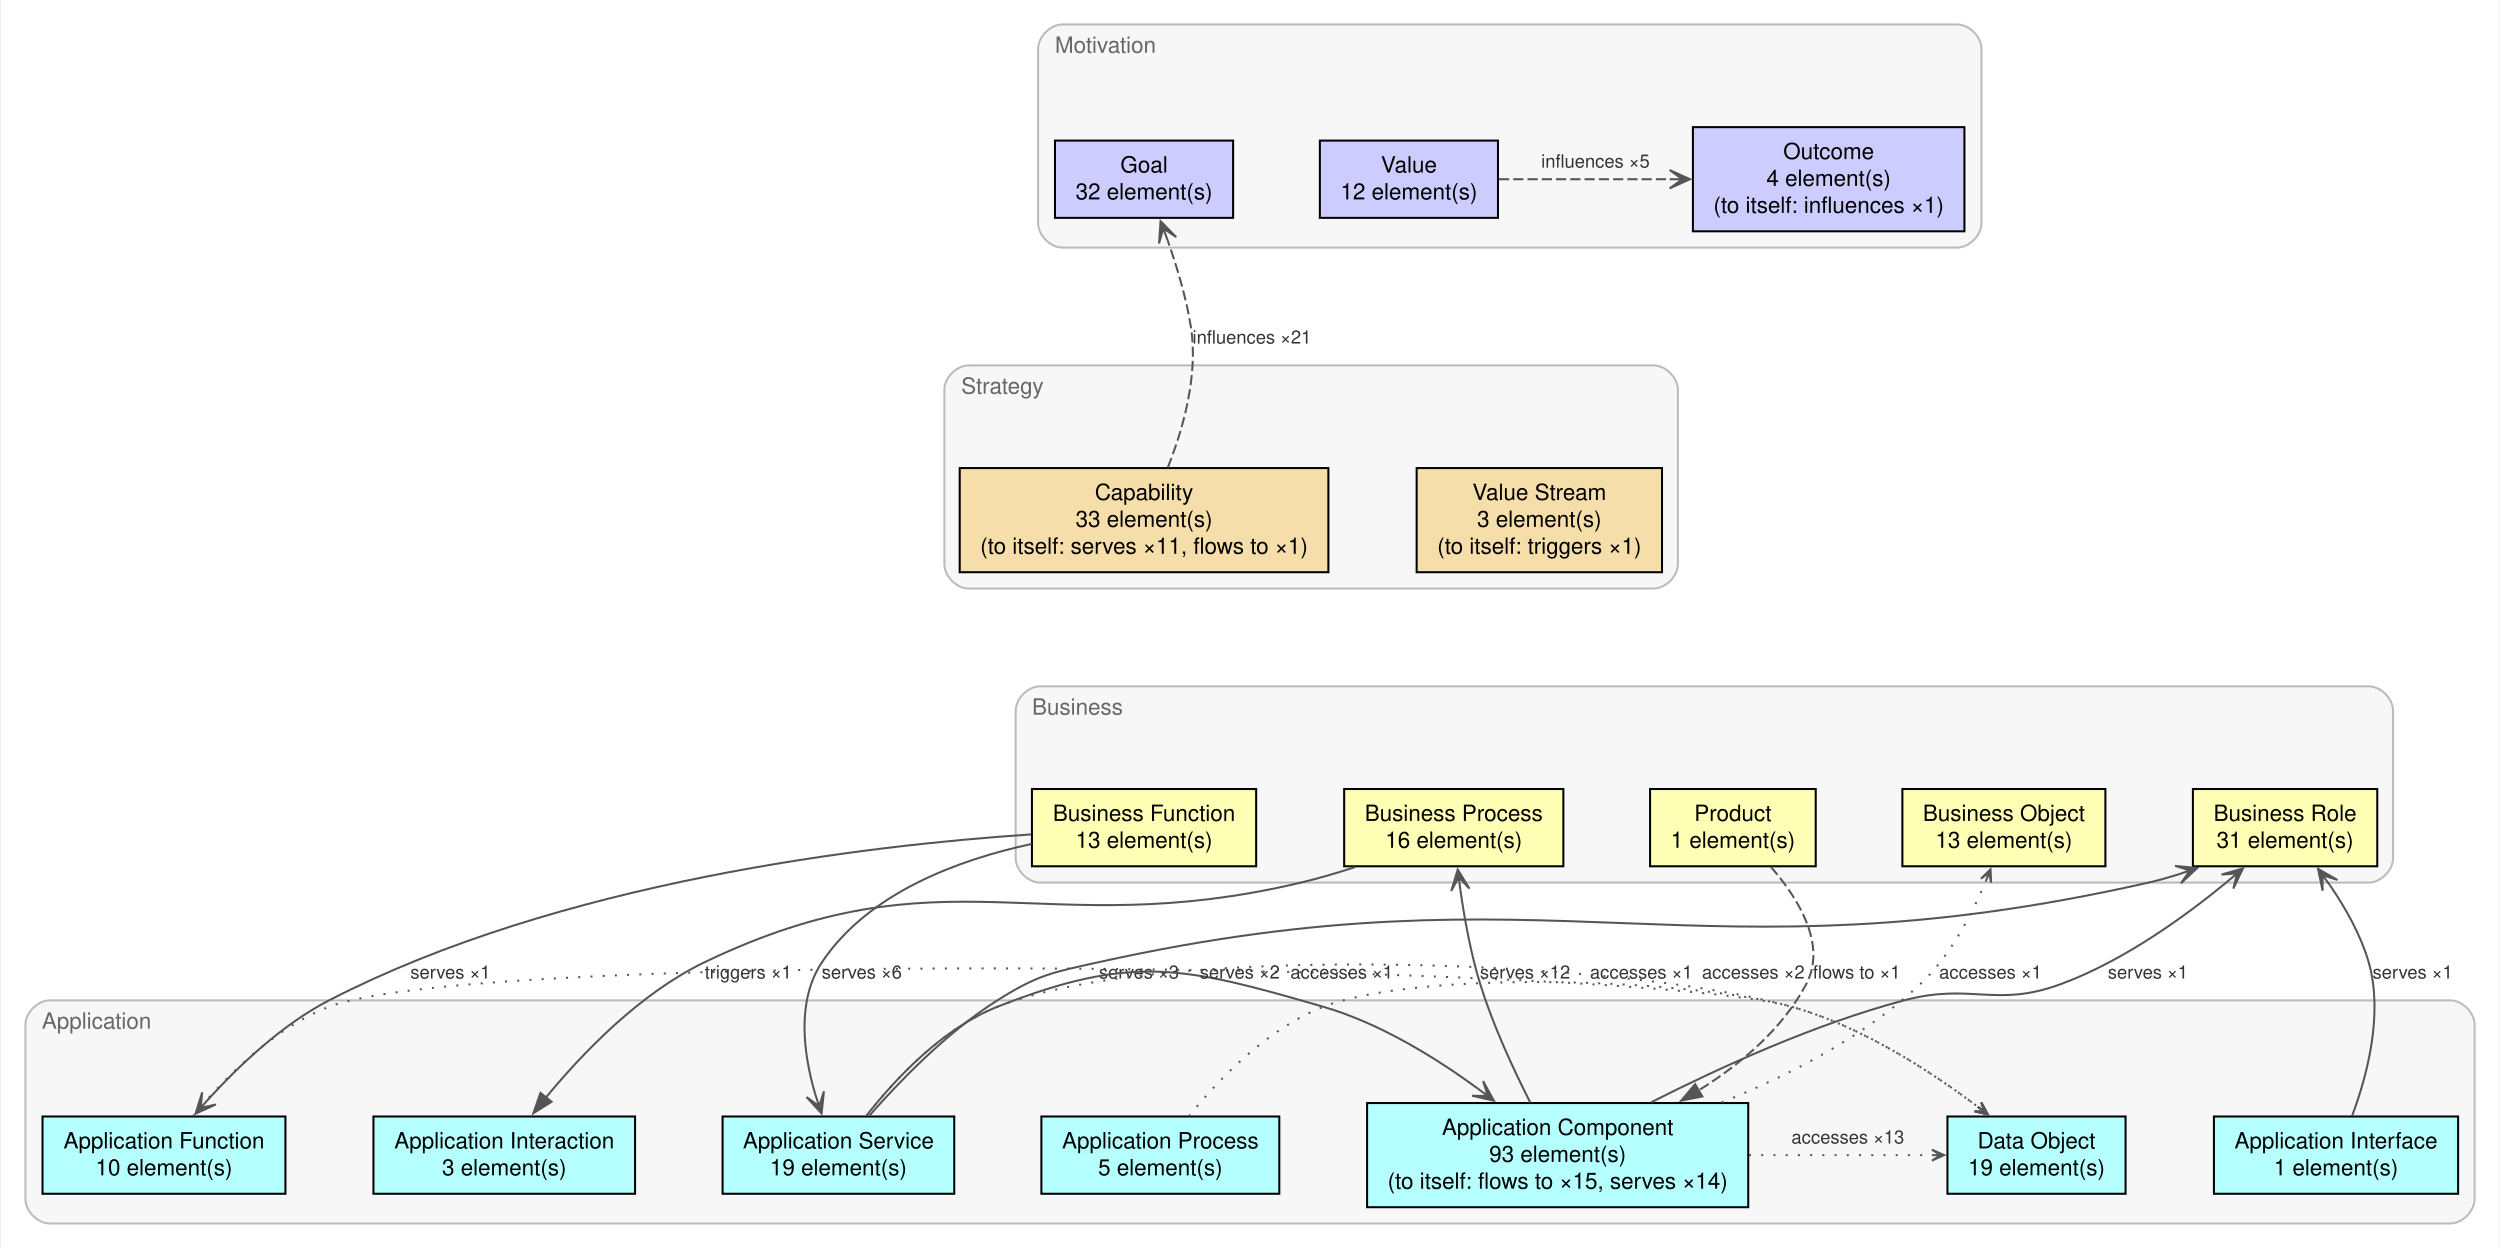
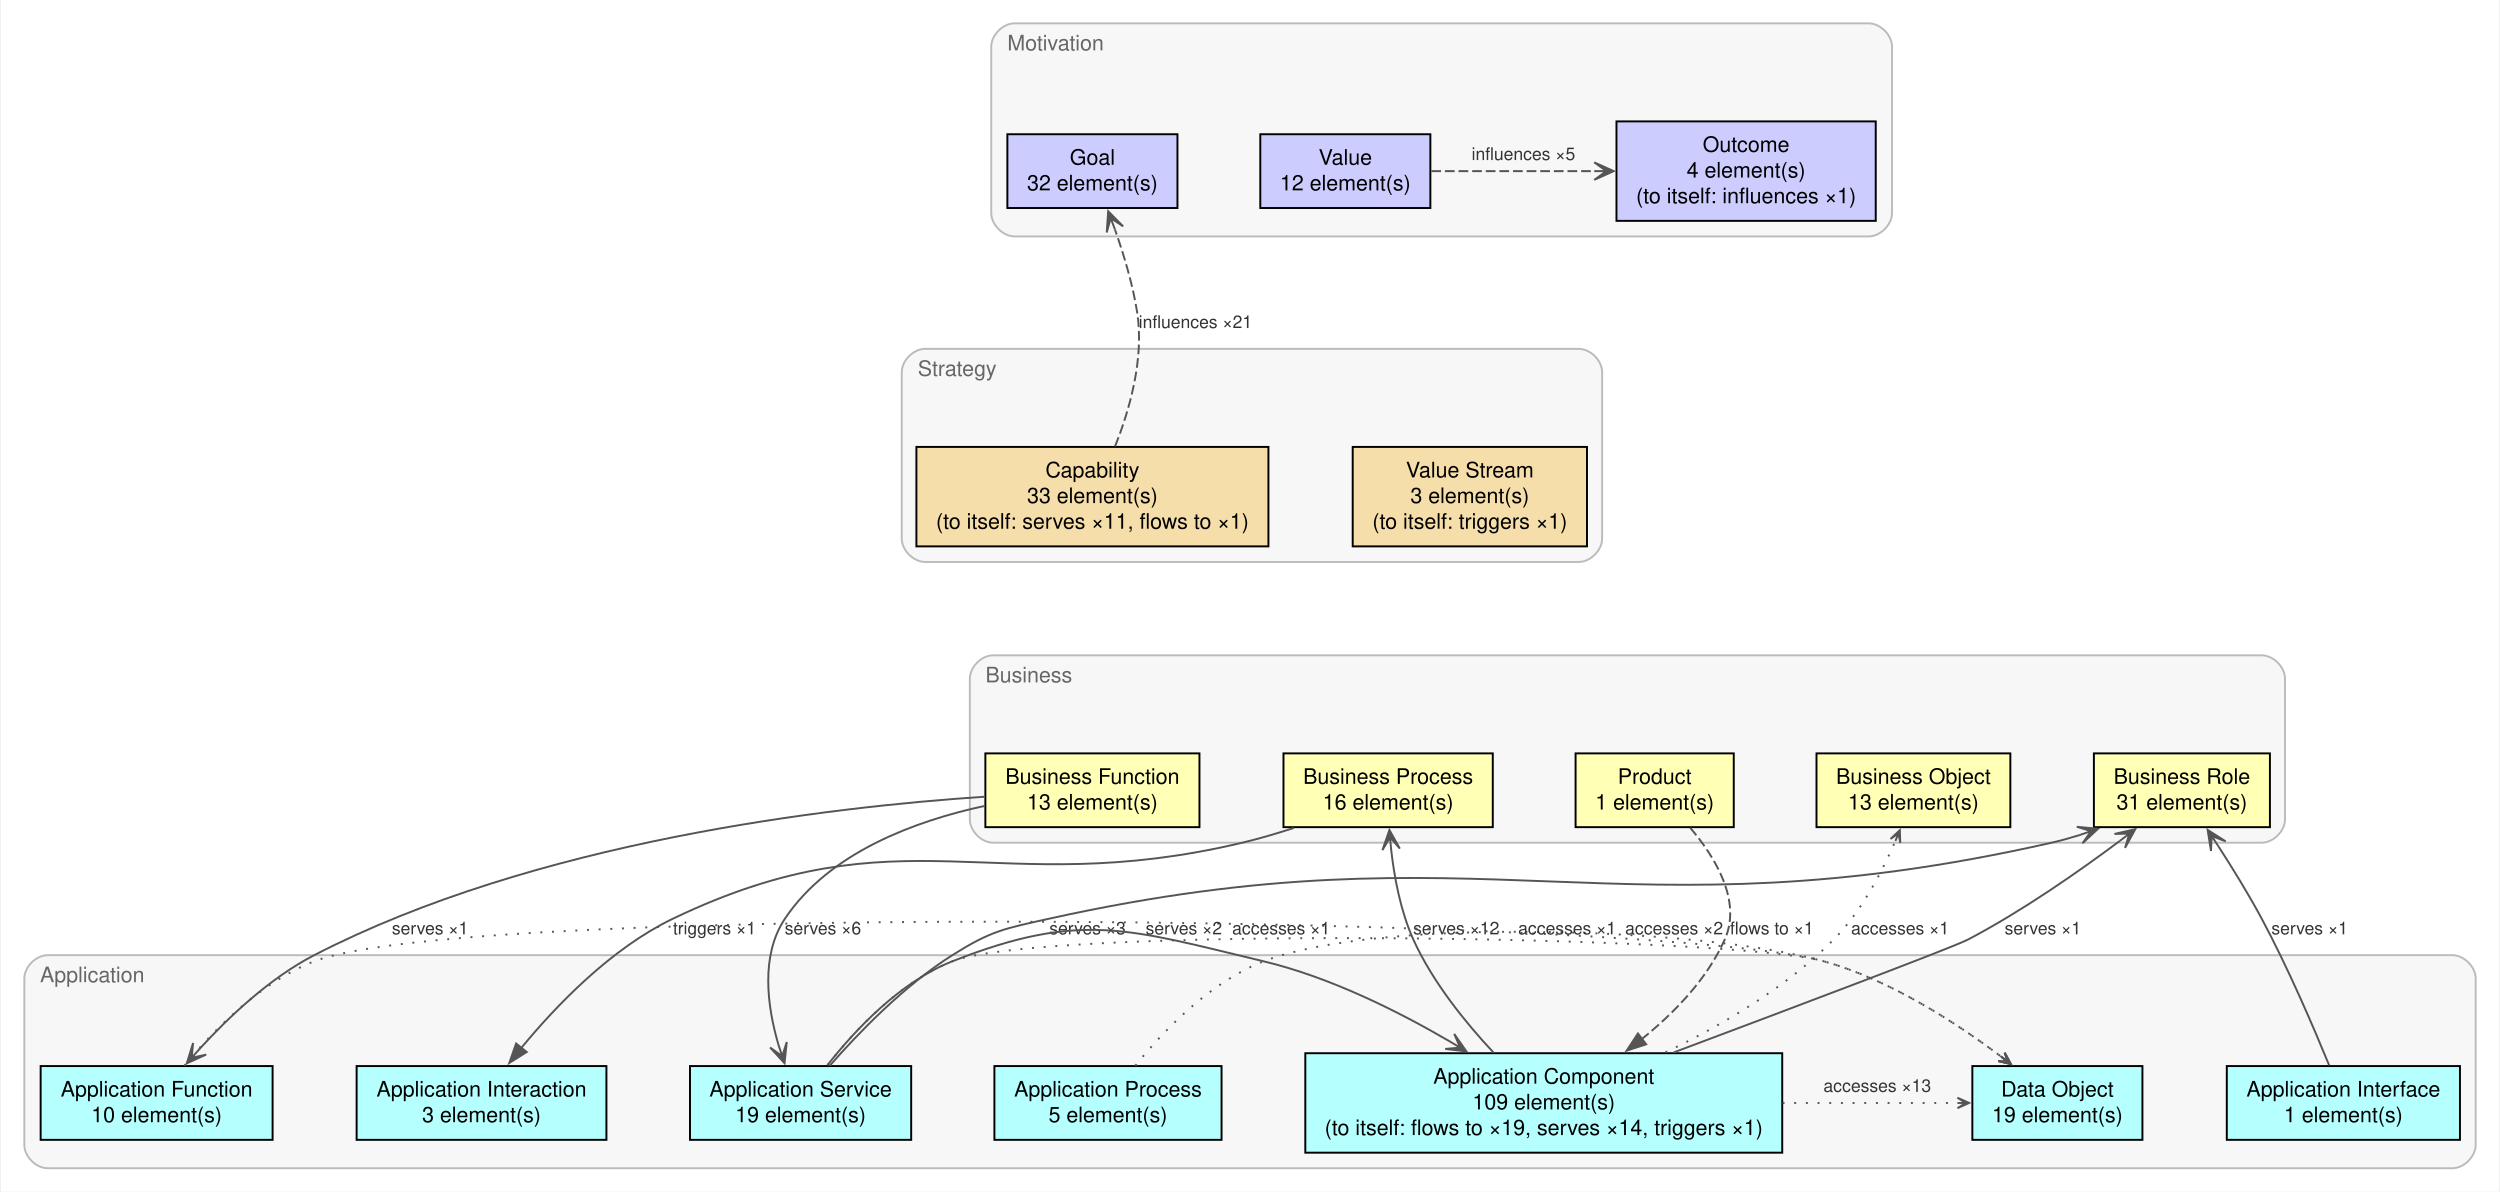
- <svg xmlns="http://www.w3.org/2000/svg" xmlns:xlink="http://www.w3.org/1999/xlink" width="1226pt" height="612pt" viewBox="0.00 0.00 1226.00 612.48">
+ <svg xmlns="http://www.w3.org/2000/svg" xmlns:xlink="http://www.w3.org/1999/xlink" width="1284pt" height="612pt" viewBox="0.00 0.00 1284.00 612.48">
  <g id="graph0" class="graph" transform="scale(1 1) rotate(0) translate(4 608.48)">
-     <polygon fill="white" stroke="none" points="-4,4 -4,-608.48 1222,-608.48 1222,4 -4,4" />
+     <polygon fill="white" stroke="none" points="-4,4 -4,-608.48 1280,-608.48 1280,4 -4,4" />
    <g id="clust1" class="cluster mm-layer-motivation">
      <path fill="#f7f7f7" stroke="#bbbbbb" d="M517,-486.96C517,-486.96 956,-486.96 956,-486.96 962,-486.96 968,-492.96 968,-498.96 968,-498.96 968,-584.48 968,-584.48 968,-590.48 962,-596.48 956,-596.48 956,-596.48 517,-596.48 517,-596.48 511,-596.48 505,-590.48 505,-584.48 505,-584.48 505,-498.96 505,-498.96 505,-492.96 511,-486.96 517,-486.96" />
      <text text-anchor="middle" x="538.07" y="-582.58" font-family="Helvetica,sans-Serif" font-size="11.00" fill="#666666">Motivation</text>
    </g>
    <g id="clust2" class="cluster mm-layer-strategy">
      <path fill="#f7f7f7" stroke="#bbbbbb" d="M471,-319.64C471,-319.64 807,-319.64 807,-319.64 813,-319.64 819,-325.64 819,-331.64 819,-331.64 819,-417.16 819,-417.16 819,-423.16 813,-429.16 807,-429.16 807,-429.16 471,-429.16 471,-429.16 465,-429.16 459,-423.16 459,-417.16 459,-417.16 459,-331.64 459,-331.64 459,-325.64 465,-319.64 471,-319.64" />
      <text text-anchor="middle" x="487.48" y="-415.26" font-family="Helvetica,sans-Serif" font-size="11.00" fill="#666666">Strategy</text>
    </g>
    <g id="clust3" class="cluster mm-layer-business">
      <path fill="#f7f7f7" stroke="#bbbbbb" d="M506,-175.32C506,-175.32 1158,-175.32 1158,-175.32 1164,-175.32 1170,-181.32 1170,-187.32 1170,-187.32 1170,-259.64 1170,-259.64 1170,-265.64 1164,-271.64 1158,-271.64 1158,-271.64 506,-271.64 506,-271.64 500,-271.64 494,-265.64 494,-259.64 494,-259.64 494,-187.32 494,-187.32 494,-181.32 500,-175.32 506,-175.32" />
      <text text-anchor="middle" x="524.32" y="-257.74" font-family="Helvetica,sans-Serif" font-size="11.00" fill="#666666">Business</text>
    </g>
    <g id="clust4" class="cluster mm-layer-application">
-       <path fill="#f7f7f7" stroke="#bbbbbb" d="M20,-8C20,-8 1198,-8 1198,-8 1204,-8 1210,-14 1210,-20 1210,-20 1210,-105.52 1210,-105.52 1210,-111.52 1204,-117.52 1198,-117.52 1198,-117.52 20,-117.52 20,-117.52 14,-117.52 8,-111.52 8,-105.52 8,-105.52 8,-20 8,-20 8,-14 14,-8 20,-8" />
+       <path fill="#f7f7f7" stroke="#bbbbbb" d="M20,-8C20,-8 1256,-8 1256,-8 1262,-8 1268,-14 1268,-20 1268,-20 1268,-105.52 1268,-105.52 1268,-111.52 1262,-117.52 1256,-117.52 1256,-117.52 20,-117.52 20,-117.52 14,-117.52 8,-111.52 8,-105.52 8,-105.52 8,-20 8,-20 8,-14 14,-8 20,-8" />
      <text text-anchor="middle" x="42.91" y="-103.62" font-family="Helvetica,sans-Serif" font-size="11.00" fill="#666666">Application</text>
    </g>
    <g id="node1" class="node mm-layer-motivation">
      <g id="a_node1">
        <a xlink:href="../../en/smart-trust-demo/archimate/0.1.0/metamodel/#type-Goal" xlink:title="Goal: its elements" target="_top">
          <polygon fill="#ccccff" stroke="black" points="600.71,-539.48 513.29,-539.48 513.29,-501.56 600.71,-501.56 600.71,-539.48" />
          <text text-anchor="middle" x="557" y="-523.82" font-family="Helvetica,sans-Serif" font-size="11.00">Goal</text>
          <text text-anchor="middle" x="557" y="-510.62" font-family="Helvetica,sans-Serif" font-size="11.00">32 element(s)</text>
        </a>
      </g>
    </g>
    <g id="node4" class="node mm-layer-strategy">
      <g id="a_node4">
        <a xlink:href="../../en/smart-trust-demo/archimate/0.1.0/metamodel/#type-Capability" xlink:title="Capability: its elements" target="_top">
          <polygon fill="#f5deaa" stroke="black" points="647.47,-378.76 466.53,-378.76 466.53,-327.64 647.47,-327.64 647.47,-378.76" />
          <text text-anchor="middle" x="557" y="-363.1" font-family="Helvetica,sans-Serif" font-size="11.00">Capability</text>
          <text text-anchor="middle" x="557" y="-349.9" font-family="Helvetica,sans-Serif" font-size="11.00">33 element(s)</text>
          <text text-anchor="middle" x="557" y="-336.7" font-family="Helvetica,sans-Serif" font-size="11.00">(to itself: serves ×11, flows to ×1)</text>
        </a>
      </g>
    </g>
    <g id="node2" class="node mm-layer-motivation">
      <g id="a_node2">
        <a xlink:href="../../en/smart-trust-demo/archimate/0.1.0/metamodel/#type-Outcome" xlink:title="Outcome: its elements" target="_top">
          <polygon fill="#ccccff" stroke="black" points="959.63,-546.08 826.37,-546.08 826.37,-494.96 959.63,-494.96 959.63,-546.08" />
          <text text-anchor="middle" x="893" y="-530.42" font-family="Helvetica,sans-Serif" font-size="11.00">Outcome</text>
          <text text-anchor="middle" x="893" y="-517.22" font-family="Helvetica,sans-Serif" font-size="11.00">4 element(s)</text>
          <text text-anchor="middle" x="893" y="-504.02" font-family="Helvetica,sans-Serif" font-size="11.00">(to itself: influences ×1)</text>
        </a>
      </g>
    </g>
    <g id="node3" class="node mm-layer-motivation">
      <g id="a_node3">
        <a xlink:href="../../en/smart-trust-demo/archimate/0.1.0/metamodel/#type-Value" xlink:title="Value: its elements" target="_top">
          <polygon fill="#ccccff" stroke="black" points="730.71,-539.48 643.29,-539.48 643.29,-501.56 730.71,-501.56 730.71,-539.48" />
          <text text-anchor="middle" x="687" y="-523.82" font-family="Helvetica,sans-Serif" font-size="11.00">Value</text>
          <text text-anchor="middle" x="687" y="-510.62" font-family="Helvetica,sans-Serif" font-size="11.00">12 element(s)</text>
        </a>
      </g>
    </g>
    <g id="edge8" class="edge mm-cat-dependency mm-from-motivation mm-to-motivation">
      <g id="a_edge8">
        <a xlink:href="../../en/smart-trust-demo/archimate/0.1.0/metamodel/#pattern-Value-Outcome" xlink:title="Value → Outcome: its relationships" target="_top">
          <path fill="none" stroke="#555555" stroke-dasharray="5,2" d="M731.19,-520.52C755.61,-520.52 786.67,-520.52 815.03,-520.52" />
          <polygon fill="#555555" stroke="#555555" points="824.94,-520.52 814.94,-525.02 821.16,-520.52 814.94,-520.52 814.94,-520.52 814.94,-520.52 821.16,-520.52 814.94,-516.02 824.94,-520.52" />
        </a>
      </g>
      <g id="a_edge8-label">
        <a xlink:href="../../en/smart-trust-demo/archimate/0.1.0/metamodel/#pattern-Value-Outcome" xlink:title="influences ×5" target="_top">
          <text text-anchor="middle" x="778.54" y="-526.22" font-family="Helvetica,sans-Serif" font-size="9.00" fill="#333333">influences ×5</text>
        </a>
      </g>
    </g>
    <g id="edge4" class="edge mm-cat-dependency mm-from-strategy mm-to-motivation">
      <g id="a_edge4">
        <a xlink:href="../../en/smart-trust-demo/archimate/0.1.0/metamodel/#pattern-Capability-Goal" xlink:title="Capability → Goal: its relationships" target="_top">
          <path fill="none" stroke="#555555" stroke-dasharray="5,2" d="M568.66,-379.04C576.1,-397.8 583.71,-424.28 580,-447.96 577.75,-462.32 573.1,-477.73 568.57,-490.56" />
          <polygon fill="#555555" stroke="#555555" points="565.11,-499.93 564.35,-488.99 566.42,-496.38 568.57,-490.55 568.57,-490.55 568.57,-490.55 566.42,-496.38 572.8,-492.11 565.11,-499.93" />
        </a>
      </g>
      <g id="a_edge4-label">
        <a xlink:href="../../en/smart-trust-demo/archimate/0.1.0/metamodel/#pattern-Capability-Goal" xlink:title="influences ×21" target="_top">
          <text text-anchor="middle" x="609.95" y="-439.86" font-family="Helvetica,sans-Serif" font-size="9.00" fill="#333333">influences ×21</text>
        </a>
      </g>
    </g>
    <g id="node6" class="node mm-layer-business">
      <g id="a_node6">
        <a xlink:href="../../en/smart-trust-demo/archimate/0.1.0/metamodel/#type-BusinessFunction" xlink:title="Business Function: its elements" target="_top">
          <polygon fill="#ffffb5" stroke="black" points="612.02,-221.24 501.98,-221.24 501.98,-183.32 612.02,-183.32 612.02,-221.24" />
          <text text-anchor="middle" x="557" y="-205.58" font-family="Helvetica,sans-Serif" font-size="11.00">Business Function</text>
          <text text-anchor="middle" x="557" y="-192.38" font-family="Helvetica,sans-Serif" font-size="11.00">13 element(s)</text>
        </a>
      </g>
    </g>
    <g id="node5" class="node mm-layer-strategy">
      <g id="a_node5">
        <a xlink:href="../../en/smart-trust-demo/archimate/0.1.0/metamodel/#type-ValueStream" xlink:title="Value Stream: its elements" target="_top">
          <polygon fill="#f5deaa" stroke="black" points="811.21,-378.76 690.79,-378.76 690.79,-327.64 811.21,-327.64 811.21,-378.76" />
          <text text-anchor="middle" x="751" y="-363.1" font-family="Helvetica,sans-Serif" font-size="11.00">Value Stream</text>
          <text text-anchor="middle" x="751" y="-349.9" font-family="Helvetica,sans-Serif" font-size="11.00">3 element(s)</text>
          <text text-anchor="middle" x="751" y="-336.7" font-family="Helvetica,sans-Serif" font-size="11.00">(to itself: triggers ×1)</text>
        </a>
      </g>
    </g>
    <g id="node11" class="node mm-layer-application">
      <g id="a_node11">
        <a xlink:href="../../en/smart-trust-demo/archimate/0.1.0/metamodel/#type-ApplicationComponent" xlink:title="Application Component: its elements" target="_top">
-           <polygon fill="#b5ffff" stroke="black" points="853.53,-67.12 666.47,-67.12 666.47,-16 853.53,-16 853.53,-67.12" />
-           <text text-anchor="middle" x="760" y="-51.46" font-family="Helvetica,sans-Serif" font-size="11.00">Application Component</text>
-           <text text-anchor="middle" x="760" y="-38.26" font-family="Helvetica,sans-Serif" font-size="11.00">93 element(s)</text>
-           <text text-anchor="middle" x="760" y="-25.06" font-family="Helvetica,sans-Serif" font-size="11.00">(to itself: flows to ×15, serves ×14)</text>
+           <polygon fill="#b5ffff" stroke="black" points="911.57,-67.12 666.43,-67.12 666.43,-16 911.57,-16 911.57,-67.12" />
+           <text text-anchor="middle" x="789" y="-51.46" font-family="Helvetica,sans-Serif" font-size="11.00">Application Component</text>
+           <text text-anchor="middle" x="789" y="-38.26" font-family="Helvetica,sans-Serif" font-size="11.00">109 element(s)</text>
+           <text text-anchor="middle" x="789" y="-25.06" font-family="Helvetica,sans-Serif" font-size="11.00">(to itself: flows to ×19, serves ×14, triggers ×1)</text>
        </a>
      </g>
    </g>
    <g id="node12" class="node mm-layer-application">
      <g id="a_node12">
        <a xlink:href="../../en/smart-trust-demo/archimate/0.1.0/metamodel/#type-ApplicationFunction" xlink:title="Application Function: its elements" target="_top">
          <polygon fill="#b5ffff" stroke="black" points="135.61,-60.52 16.39,-60.52 16.39,-22.6 135.61,-22.6 135.61,-60.52" />
          <text text-anchor="middle" x="76" y="-44.86" font-family="Helvetica,sans-Serif" font-size="11.00">Application Function</text>
          <text text-anchor="middle" x="76" y="-31.66" font-family="Helvetica,sans-Serif" font-size="11.00">10 element(s)</text>
        </a>
      </g>
    </g>
    <g id="edge17" class="edge mm-cat-dependency mm-from-business mm-to-application">
      <g id="a_edge17">
        <a xlink:href="../../en/smart-trust-demo/archimate/0.1.0/metamodel/#pattern-BusinessFunction-ApplicationFunction" xlink:title="Business Function → Application Function: its relationships" target="_top">
          <path fill="none" stroke="#555555" d="M501.51,-198.96C421.29,-193.62 270.17,-175.94 157,-117.52 134.09,-105.69 112.89,-85.59 97.93,-69.18" />
          <polygon fill="#555555" stroke="#555555" points="91.5,-61.91 101.5,-66.43 94.01,-64.75 98.13,-69.41 98.13,-69.41 98.13,-69.41 94.01,-64.75 94.75,-72.39 91.5,-61.91" />
        </a>
      </g>
      <g id="a_edge17-label">
        <a xlink:href="../../en/smart-trust-demo/archimate/0.1.0/metamodel/#pattern-BusinessFunction-ApplicationFunction" xlink:title="serves ×1" target="_top">
          <text text-anchor="middle" x="216.56" y="-128.22" font-family="Helvetica,sans-Serif" font-size="9.00" fill="#333333">serves ×1</text>
        </a>
      </g>
    </g>
    <g id="node16" class="node mm-layer-application">
      <g id="a_node16">
        <a xlink:href="../../en/smart-trust-demo/archimate/0.1.0/metamodel/#type-ApplicationService" xlink:title="Application Service: its elements" target="_top">
          <polygon fill="#b5ffff" stroke="black" points="463.85,-60.52 350.15,-60.52 350.15,-22.6 463.85,-22.6 463.85,-60.52" />
          <text text-anchor="middle" x="407" y="-44.86" font-family="Helvetica,sans-Serif" font-size="11.00">Application Service</text>
          <text text-anchor="middle" x="407" y="-31.66" font-family="Helvetica,sans-Serif" font-size="11.00">19 element(s)</text>
        </a>
      </g>
    </g>
    <g id="edge7" class="edge mm-cat-dependency mm-from-business mm-to-application">
      <g id="a_edge7">
        <a xlink:href="../../en/smart-trust-demo/archimate/0.1.0/metamodel/#pattern-BusinessFunction-ApplicationService" xlink:title="Business Function → Application Service: its relationships" target="_top">
          <path fill="none" stroke="#555555" d="M501.76,-194.27C465.91,-186.54 421.77,-170.32 398.99,-136.32 386.31,-117.4 389.81,-91.28 395.64,-71.41" />
          <polygon fill="#555555" stroke="#555555" points="398.75,-61.98 399.89,-72.89 397.56,-65.57 395.62,-71.48 395.62,-71.48 395.62,-71.48 397.56,-65.57 391.34,-70.07 398.75,-61.98" />
        </a>
      </g>
      <g id="a_edge7-label">
        <a xlink:href="../../en/smart-trust-demo/archimate/0.1.0/metamodel/#pattern-BusinessFunction-ApplicationService" xlink:title="serves ×6" target="_top">
          <text text-anchor="middle" x="418.49" y="-128.22" font-family="Helvetica,sans-Serif" font-size="9.00" fill="#333333">serves ×6</text>
        </a>
      </g>
    </g>
    <g id="node7" class="node mm-layer-business">
      <g id="a_node7">
        <a xlink:href="../../en/smart-trust-demo/archimate/0.1.0/metamodel/#type-BusinessObject" xlink:title="Business Object: its elements" target="_top">
          <polygon fill="#ffffb5" stroke="black" points="1028.82,-221.24 929.18,-221.24 929.18,-183.32 1028.82,-183.32 1028.82,-221.24" />
          <text text-anchor="middle" x="979" y="-205.58" font-family="Helvetica,sans-Serif" font-size="11.00">Business Object</text>
          <text text-anchor="middle" x="979" y="-192.38" font-family="Helvetica,sans-Serif" font-size="11.00">13 element(s)</text>
        </a>
      </g>
    </g>
    <g id="node8" class="node mm-layer-business">
      <g id="a_node8">
        <a xlink:href="../../en/smart-trust-demo/archimate/0.1.0/metamodel/#type-BusinessProcess" xlink:title="Business Process: its elements" target="_top">
          <polygon fill="#ffffb5" stroke="black" points="762.79,-221.24 655.21,-221.24 655.21,-183.32 762.79,-183.32 762.79,-221.24" />
          <text text-anchor="middle" x="709" y="-205.58" font-family="Helvetica,sans-Serif" font-size="11.00">Business Process</text>
          <text text-anchor="middle" x="709" y="-192.38" font-family="Helvetica,sans-Serif" font-size="11.00">16 element(s)</text>
        </a>
      </g>
    </g>
    <g id="node13" class="node mm-layer-application">
      <g id="a_node13">
        <a xlink:href="../../en/smart-trust-demo/archimate/0.1.0/metamodel/#type-ApplicationInteraction" xlink:title="Application Interaction: its elements" target="_top">
          <polygon fill="#b5ffff" stroke="black" points="307.2,-60.52 178.8,-60.52 178.8,-22.6 307.2,-22.6 307.2,-60.52" />
          <text text-anchor="middle" x="243" y="-44.86" font-family="Helvetica,sans-Serif" font-size="11.00">Application Interaction</text>
          <text text-anchor="middle" x="243" y="-31.66" font-family="Helvetica,sans-Serif" font-size="11.00">3 element(s)</text>
        </a>
      </g>
    </g>
    <g id="edge18" class="edge mm-cat-dynamic mm-from-business mm-to-application">
      <g id="a_edge18">
        <a xlink:href="../../en/smart-trust-demo/archimate/0.1.0/metamodel/#pattern-BusinessProcess-ApplicationInteraction" xlink:title="Business Process → Application Interaction: its relationships" target="_top">
          <path fill="none" stroke="#555555" d="M660.6,-182.94C651.84,-180.08 642.71,-177.39 634,-175.32 506.38,-145.05 459.77,-192.98 341.48,-136.32 309.63,-121.06 281.37,-91.61 263.38,-69.77" />
          <polygon fill="#555555" stroke="#555555" points="266.24,-67.75 257.27,-62.12 260.78,-72.12 266.24,-67.75" />
        </a>
      </g>
      <g id="a_edge18-label">
        <a xlink:href="../../en/smart-trust-demo/archimate/0.1.0/metamodel/#pattern-BusinessProcess-ApplicationInteraction" xlink:title="triggers ×1" target="_top">
          <text text-anchor="middle" x="362.74" y="-128.22" font-family="Helvetica,sans-Serif" font-size="9.00" fill="#333333">triggers ×1</text>
        </a>
      </g>
    </g>
    <g id="node9" class="node mm-layer-business">
      <g id="a_node9">
        <a xlink:href="../../en/smart-trust-demo/archimate/0.1.0/metamodel/#type-BusinessRole" xlink:title="Business Role: its elements" target="_top">
          <polygon fill="#ffffb5" stroke="black" points="1162.24,-221.24 1071.76,-221.24 1071.76,-183.32 1162.24,-183.32 1162.24,-221.24" />
          <text text-anchor="middle" x="1117" y="-205.58" font-family="Helvetica,sans-Serif" font-size="11.00">Business Role</text>
          <text text-anchor="middle" x="1117" y="-192.38" font-family="Helvetica,sans-Serif" font-size="11.00">31 element(s)</text>
        </a>
      </g>
    </g>
    <g id="node10" class="node mm-layer-business">
      <g id="a_node10">
        <a xlink:href="../../en/smart-trust-demo/archimate/0.1.0/metamodel/#type-Product" xlink:title="Product: its elements" target="_top">
          <polygon fill="#ffffb5" stroke="black" points="886.65,-221.24 805.35,-221.24 805.35,-183.32 886.65,-183.32 886.65,-221.24" />
          <text text-anchor="middle" x="846" y="-205.58" font-family="Helvetica,sans-Serif" font-size="11.00">Product</text>
          <text text-anchor="middle" x="846" y="-192.38" font-family="Helvetica,sans-Serif" font-size="11.00">1 element(s)</text>
        </a>
      </g>
    </g>
    <g id="edge19" class="edge mm-cat-dynamic mm-from-business mm-to-application">
      <g id="a_edge19">
        <a xlink:href="../../en/smart-trust-demo/archimate/0.1.0/metamodel/#pattern-Product-ApplicationComponent" xlink:title="Product → Application Component: its relationships" target="_top">
-           <path fill="none" stroke="#555555" stroke-dasharray="5,2" d="M864.66,-183C878.1,-167.52 892.22,-144.83 882,-125.52 870.36,-103.53 850,-86.29 829.2,-73.35" />
-           <polygon fill="#555555" stroke="#555555" points="831.02,-70.36 820.62,-68.3 827.46,-76.39 831.02,-70.36" />
+           <path fill="none" stroke="#555555" stroke-dasharray="5,2" d="M864.26,-183.02C877.22,-167.74 890.87,-145.32 882,-125.52 872.89,-105.17 856.04,-87.77 839.17,-74.23" />
+           <polygon fill="#555555" stroke="#555555" points="841.65,-71.72 831.58,-68.43 837.4,-77.28 841.65,-71.72" />
        </a>
      </g>
      <g id="a_edge19-label">
        <a xlink:href="../../en/smart-trust-demo/archimate/0.1.0/metamodel/#pattern-Product-ApplicationComponent" xlink:title="flows to ×1" target="_top">
-           <text text-anchor="middle" x="906.74" y="-128.22" font-family="Helvetica,sans-Serif" font-size="9.00" fill="#333333">flows to ×1</text>
+           <text text-anchor="middle" x="906.2" y="-128.22" font-family="Helvetica,sans-Serif" font-size="9.00" fill="#333333">flows to ×1</text>
        </a>
      </g>
    </g>
    <g id="edge12" class="edge mm-cat-dependency mm-from-application mm-to-business">
      <g id="a_edge12">
        <a xlink:href="../../en/smart-trust-demo/archimate/0.1.0/metamodel/#pattern-ApplicationComponent-BusinessObject" xlink:title="Application Component → Business Object: its relationships" target="_top">
-           <path fill="none" stroke="#555555" stroke-dasharray="1,5" d="M840.56,-67.46C873.66,-80.7 910.57,-99.69 938,-125.52 952.86,-139.52 963.53,-160.13 970.25,-176.32" />
-           <polygon fill="#555555" stroke="#555555" points="972.44,-181.82 967.72,-177.24 971.78,-180.17 970.23,-176.25 970.23,-176.25 970.23,-176.25 971.78,-180.17 972.73,-175.25 972.44,-181.82" />
+           <path fill="none" stroke="#555555" stroke-dasharray="1,5" d="M851.55,-67.58C880.44,-81.43 913.65,-100.88 938,-125.52 952.26,-139.95 962.91,-160.35 969.79,-176.35" />
+           <polygon fill="#555555" stroke="#555555" points="972.03,-181.78 967.24,-177.27 971.35,-180.14 969.74,-176.24 969.74,-176.24 969.74,-176.24 971.35,-180.14 972.23,-175.21 972.03,-181.78" />
        </a>
      </g>
      <g id="a_edge12-label">
        <a xlink:href="../../en/smart-trust-demo/archimate/0.1.0/metamodel/#pattern-ApplicationComponent-BusinessObject" xlink:title="accesses ×1" target="_top">
-           <text text-anchor="middle" x="972.41" y="-128.22" font-family="Helvetica,sans-Serif" font-size="9.00" fill="#333333">accesses ×1</text>
+           <text text-anchor="middle" x="972.14" y="-128.22" font-family="Helvetica,sans-Serif" font-size="9.00" fill="#333333">accesses ×1</text>
        </a>
      </g>
    </g>
    <g id="edge6" class="edge mm-cat-dependency mm-from-application mm-to-business">
      <g id="a_edge6">
        <a xlink:href="../../en/smart-trust-demo/archimate/0.1.0/metamodel/#pattern-ApplicationComponent-BusinessProcess" xlink:title="Application Component → Business Process: its relationships" target="_top">
-           <path fill="none" stroke="#555555" d="M746.6,-67.31C738.37,-83.46 728.25,-105.24 721.98,-125.52 717.36,-140.46 714.25,-157.6 712.24,-171.79" />
-           <polygon fill="#555555" stroke="#555555" points="710.95,-181.7 707.78,-171.2 711.44,-177.95 712.24,-171.78 712.24,-171.78 712.24,-171.78 711.44,-177.95 716.7,-172.36 710.95,-181.7" />
+           <path fill="none" stroke="#555555" d="M763.15,-67.48C748.76,-82.86 731.82,-103.76 721.98,-125.52 715.39,-140.1 712.12,-157.65 710.51,-172.18" />
+           <polygon fill="#555555" stroke="#555555" points="709.66,-181.87 706.06,-171.51 709.99,-178.1 710.54,-171.91 710.54,-171.91 710.54,-171.91 709.99,-178.1 715.02,-172.3 709.66,-181.87" />
        </a>
      </g>
      <g id="a_edge6-label">
        <a xlink:href="../../en/smart-trust-demo/archimate/0.1.0/metamodel/#pattern-ApplicationComponent-BusinessProcess" xlink:title="serves ×12" target="_top">
          <text text-anchor="middle" x="743.99" y="-128.22" font-family="Helvetica,sans-Serif" font-size="9.00" fill="#333333">serves ×12</text>
        </a>
      </g>
    </g>
    <g id="edge13" class="edge mm-cat-dependency mm-from-application mm-to-business">
      <g id="a_edge13">
        <a xlink:href="../../en/smart-trust-demo/archimate/0.1.0/metamodel/#pattern-ApplicationComponent-BusinessRole" xlink:title="Application Component → Business Role: its relationships" target="_top">
-           <path fill="none" stroke="#555555" d="M805.84,-67.47C839.27,-84.45 886.2,-105.9 930,-117.52 963.26,-126.35 974.72,-113.61 1007,-125.52 1037.65,-136.82 1067.88,-158.63 1088.87,-175.95" />
-           <polygon fill="#555555" stroke="#555555" points="1096.34,-182.27 1085.8,-179.25 1093.45,-179.83 1088.7,-175.82 1088.7,-175.82 1088.7,-175.82 1093.45,-179.83 1091.61,-172.38 1096.34,-182.27" />
+           <path fill="none" stroke="#555555" d="M855.82,-67.55C917.25,-90.58 999.86,-121.77 1007,-125.52 1034.72,-140.07 1063.8,-160.35 1085.09,-176.26" />
+           <polygon fill="#555555" stroke="#555555" points="1093.03,-182.27 1082.34,-179.83 1090.02,-179.99 1085.06,-176.24 1085.06,-176.24 1085.06,-176.24 1090.02,-179.99 1087.78,-172.65 1093.03,-182.27" />
        </a>
      </g>
      <g id="a_edge13-label">
        <a xlink:href="../../en/smart-trust-demo/archimate/0.1.0/metamodel/#pattern-ApplicationComponent-BusinessRole" xlink:title="serves ×1" target="_top">
-           <text text-anchor="middle" x="1049.67" y="-128.22" font-family="Helvetica,sans-Serif" font-size="9.00" fill="#333333">serves ×1</text>
+           <text text-anchor="middle" x="1045.53" y="-128.22" font-family="Helvetica,sans-Serif" font-size="9.00" fill="#333333">serves ×1</text>
        </a>
      </g>
    </g>
    <g id="node17" class="node mm-layer-application">
      <g id="a_node17">
        <a xlink:href="../../en/smart-trust-demo/archimate/0.1.0/metamodel/#type-DataObject" xlink:title="Data Object: its elements" target="_top">
-           <polygon fill="#b5ffff" stroke="black" points="1038.71,-60.52 951.29,-60.52 951.29,-22.6 1038.71,-22.6 1038.71,-60.52" />
-           <text text-anchor="middle" x="995" y="-44.86" font-family="Helvetica,sans-Serif" font-size="11.00">Data Object</text>
-           <text text-anchor="middle" x="995" y="-31.66" font-family="Helvetica,sans-Serif" font-size="11.00">19 element(s)</text>
+           <polygon fill="#b5ffff" stroke="black" points="1096.71,-60.52 1009.29,-60.52 1009.29,-22.6 1096.71,-22.6 1096.71,-60.52" />
+           <text text-anchor="middle" x="1053" y="-44.86" font-family="Helvetica,sans-Serif" font-size="11.00">Data Object</text>
+           <text text-anchor="middle" x="1053" y="-31.66" font-family="Helvetica,sans-Serif" font-size="11.00">19 element(s)</text>
        </a>
      </g>
    </g>
    <g id="edge5" class="edge mm-cat-dependency mm-from-application mm-to-application">
      <g id="a_edge5">
        <a xlink:href="../../en/smart-trust-demo/archimate/0.1.0/metamodel/#pattern-ApplicationComponent-DataObject" xlink:title="Application Component → Data Object: its relationships" target="_top">
-           <path fill="none" stroke="#555555" stroke-dasharray="1,5" d="M853.89,-41.56C884.64,-41.56 917.64,-41.56 943.99,-41.56" />
-           <polygon fill="#555555" stroke="#555555" points="949.67,-41.56 943.67,-44.26 947.88,-41.56 943.67,-41.56 943.67,-41.56 943.67,-41.56 947.88,-41.56 943.66,-38.86 949.67,-41.56" />
+           <path fill="none" stroke="#555555" stroke-dasharray="1,5" d="M911.73,-41.56C943.48,-41.56 975.95,-41.56 1001.75,-41.56" />
+           <polygon fill="#555555" stroke="#555555" points="1007.62,-41.56 1001.62,-44.26 1005.84,-41.56 1001.62,-41.56 1001.62,-41.56 1001.62,-41.56 1005.84,-41.56 1001.62,-38.86 1007.62,-41.56" />
        </a>
      </g>
      <g id="a_edge5-label">
        <a xlink:href="../../en/smart-trust-demo/archimate/0.1.0/metamodel/#pattern-ApplicationComponent-DataObject" xlink:title="accesses ×13" target="_top">
-           <text text-anchor="middle" x="902.41" y="-47.26" font-family="Helvetica,sans-Serif" font-size="9.00" fill="#333333">accesses ×13</text>
+           <text text-anchor="middle" x="960.43" y="-47.26" font-family="Helvetica,sans-Serif" font-size="9.00" fill="#333333">accesses ×13</text>
        </a>
      </g>
    </g>
    <g id="edge14" class="edge mm-cat-dependency mm-from-application mm-to-application">
      <g id="a_edge14">
        <a xlink:href="../../en/smart-trust-demo/archimate/0.1.0/metamodel/#pattern-ApplicationFunction-DataObject" xlink:title="Application Function → Data Object: its relationships" target="_top">
-           <path fill="none" stroke="#555555" stroke-dasharray="1,5" d="M90.26,-60.7C104.79,-78.44 129.11,-103.67 157,-114.36 231.49,-142.92 798.17,-135.84 875,-114.36 909.18,-104.8 943.31,-82.55 966.39,-65.15" />
-           <polygon fill="#555555" stroke="#555555" points="971.04,-61.58 967.92,-67.37 969.63,-62.66 966.28,-65.23 966.28,-65.23 966.28,-65.23 969.63,-62.66 964.64,-63.09 971.04,-61.58" />
+           <path fill="none" stroke="#555555" stroke-dasharray="1,5" d="M90.26,-60.7C104.79,-78.44 129.11,-103.67 157,-114.36 237.51,-145.22 849.96,-137.58 933,-114.36 967.18,-104.8 1001.31,-82.55 1024.39,-65.15" />
+           <polygon fill="#555555" stroke="#555555" points="1029.04,-61.58 1025.92,-67.37 1027.63,-62.66 1024.28,-65.23 1024.28,-65.23 1024.28,-65.23 1027.63,-62.66 1022.64,-63.09 1029.04,-61.58" />
        </a>
      </g>
      <g id="a_edge14-label">
        <a xlink:href="../../en/smart-trust-demo/archimate/0.1.0/metamodel/#pattern-ApplicationFunction-DataObject" xlink:title="accesses ×1" target="_top">
          <text text-anchor="middle" x="654" y="-128.22" font-family="Helvetica,sans-Serif" font-size="9.00" fill="#333333">accesses ×1</text>
        </a>
      </g>
    </g>
    <g id="node14" class="node mm-layer-application">
      <g id="a_node14">
        <a xlink:href="../../en/smart-trust-demo/archimate/0.1.0/metamodel/#type-ApplicationInterface" xlink:title="Application Interface: its elements" target="_top">
-           <polygon fill="#b5ffff" stroke="black" points="1201.92,-60.52 1082.08,-60.52 1082.08,-22.6 1201.92,-22.6 1201.92,-60.52" />
-           <text text-anchor="middle" x="1142" y="-44.86" font-family="Helvetica,sans-Serif" font-size="11.00">Application Interface</text>
-           <text text-anchor="middle" x="1142" y="-31.66" font-family="Helvetica,sans-Serif" font-size="11.00">1 element(s)</text>
+           <polygon fill="#b5ffff" stroke="black" points="1259.92,-60.52 1140.08,-60.52 1140.08,-22.6 1259.92,-22.6 1259.92,-60.52" />
+           <text text-anchor="middle" x="1200" y="-44.86" font-family="Helvetica,sans-Serif" font-size="11.00">Application Interface</text>
+           <text text-anchor="middle" x="1200" y="-31.66" font-family="Helvetica,sans-Serif" font-size="11.00">1 element(s)</text>
        </a>
      </g>
    </g>
    <g id="edge15" class="edge mm-cat-dependency mm-from-application mm-to-business">
      <g id="a_edge15">
        <a xlink:href="../../en/smart-trust-demo/archimate/0.1.0/metamodel/#pattern-ApplicationInterface-BusinessRole" xlink:title="Application Interface → Business Role: its relationships" target="_top">
-           <path fill="none" stroke="#555555" d="M1149.89,-60.81C1157.05,-79.9 1165.43,-110.62 1158,-136.32 1154.13,-149.7 1146.6,-162.97 1139.03,-173.99" />
-           <polygon fill="#555555" stroke="#555555" points="1133.18,-182.07 1135.41,-171.33 1135.4,-179 1139.05,-173.97 1139.05,-173.97 1139.05,-173.97 1135.4,-179 1142.7,-176.61 1133.18,-182.07" />
+           <path fill="none" stroke="#555555" d="M1192.69,-60.9C1184.84,-80.07 1171.65,-110.85 1158,-136.32 1151.27,-148.87 1143.03,-162.24 1135.7,-173.58" />
+           <polygon fill="#555555" stroke="#555555" points="1130.23,-181.92 1131.95,-171.09 1132.3,-178.76 1135.71,-173.56 1135.71,-173.56 1135.71,-173.56 1132.3,-178.76 1139.48,-176.03 1130.23,-181.92" />
        </a>
      </g>
      <g id="a_edge15-label">
        <a xlink:href="../../en/smart-trust-demo/archimate/0.1.0/metamodel/#pattern-ApplicationInterface-BusinessRole" xlink:title="serves ×1" target="_top">
-           <text text-anchor="middle" x="1179.6" y="-128.22" font-family="Helvetica,sans-Serif" font-size="9.00" fill="#333333">serves ×1</text>
+           <text text-anchor="middle" x="1182.65" y="-128.22" font-family="Helvetica,sans-Serif" font-size="9.00" fill="#333333">serves ×1</text>
        </a>
      </g>
    </g>
    <g id="node15" class="node mm-layer-application">
      <g id="a_node15">
        <a xlink:href="../../en/smart-trust-demo/archimate/0.1.0/metamodel/#type-ApplicationProcess" xlink:title="Application Process: its elements" target="_top">
          <polygon fill="#b5ffff" stroke="black" points="623.38,-60.52 506.62,-60.52 506.62,-22.6 623.38,-22.6 623.38,-60.52" />
          <text text-anchor="middle" x="565" y="-44.86" font-family="Helvetica,sans-Serif" font-size="11.00">Application Process</text>
          <text text-anchor="middle" x="565" y="-31.66" font-family="Helvetica,sans-Serif" font-size="11.00">5 element(s)</text>
        </a>
      </g>
    </g>
    <g id="edge16" class="edge mm-cat-dependency mm-from-application mm-to-application">
      <g id="a_edge16">
        <a xlink:href="../../en/smart-trust-demo/archimate/0.1.0/metamodel/#pattern-ApplicationProcess-DataObject" xlink:title="Application Process → Data Object: its relationships" target="_top">
-           <path fill="none" stroke="#555555" stroke-dasharray="1,5" d="M579.03,-60.69C593.34,-78.43 617.33,-103.65 645,-114.36 692.67,-132.8 825.78,-128.12 875,-114.36 909.18,-104.8 943.31,-82.55 966.39,-65.15" />
-           <polygon fill="#555555" stroke="#555555" points="971.04,-61.58 967.92,-67.37 969.63,-62.66 966.28,-65.23 966.28,-65.23 966.28,-65.23 969.63,-62.66 964.64,-63.09 971.04,-61.58" />
+           <path fill="none" stroke="#555555" stroke-dasharray="1,5" d="M579.03,-60.69C593.34,-78.43 617.33,-103.65 645,-114.36 704.69,-137.45 871.36,-131.59 933,-114.36 967.18,-104.8 1001.31,-82.55 1024.39,-65.15" />
+           <polygon fill="#555555" stroke="#555555" points="1029.04,-61.58 1025.92,-67.37 1027.63,-62.66 1024.28,-65.23 1024.28,-65.23 1024.28,-65.23 1027.63,-62.66 1022.64,-63.09 1029.04,-61.58" />
        </a>
      </g>
      <g id="a_edge16-label">
        <a xlink:href="../../en/smart-trust-demo/archimate/0.1.0/metamodel/#pattern-ApplicationProcess-DataObject" xlink:title="accesses ×1" target="_top">
          <text text-anchor="middle" x="801" y="-128.22" font-family="Helvetica,sans-Serif" font-size="9.00" fill="#333333">accesses ×1</text>
        </a>
      </g>
    </g>
    <g id="edge9" class="edge mm-cat-dependency mm-from-application mm-to-business">
      <g id="a_edge9">
        <a xlink:href="../../en/smart-trust-demo/archimate/0.1.0/metamodel/#pattern-ApplicationService-BusinessRole" xlink:title="Application Service → Business Role: its relationships" target="_top">
          <path fill="none" stroke="#555555" d="M422.06,-60.78C436.67,-77.47 460.22,-101.89 485,-117.52 505.08,-130.18 511.81,-131.19 534.99,-136.32 759.12,-185.89 826.11,-124.64 1050,-175.32 1054.78,-176.4 1059.68,-177.77 1064.54,-179.3" />
          <polygon fill="#555555" stroke="#555555" points="1073.9,-182.48 1062.99,-183.52 1070.32,-181.26 1064.43,-179.26 1064.43,-179.26 1064.43,-179.26 1070.32,-181.26 1065.88,-175 1073.9,-182.48" />
        </a>
      </g>
      <g id="a_edge9-label">
        <a xlink:href="../../en/smart-trust-demo/archimate/0.1.0/metamodel/#pattern-ApplicationService-BusinessRole" xlink:title="serves ×3" target="_top">
          <text text-anchor="middle" x="554.49" y="-128.22" font-family="Helvetica,sans-Serif" font-size="9.00" fill="#333333">serves ×3</text>
        </a>
      </g>
    </g>
    <g id="edge11" class="edge mm-cat-dependency mm-from-application mm-to-application">
      <g id="a_edge11">
        <a xlink:href="../../en/smart-trust-demo/archimate/0.1.0/metamodel/#pattern-ApplicationService-ApplicationComponent" xlink:title="Application Service → Application Component: its relationships" target="_top">
-           <path fill="none" stroke="#555555" d="M420.83,-61.02C434.74,-78.73 457.94,-103.7 485,-114.36 551.16,-140.44 576.7,-134.16 645,-114.36 672.48,-106.39 699.69,-89.68 720.74,-74.27" />
-           <polygon fill="#555555" stroke="#555555" points="728.69,-68.28 723.41,-77.89 725.67,-70.56 720.7,-74.3 720.7,-74.3 720.7,-74.3 725.67,-70.56 717.99,-70.7 728.69,-68.28" />
+           <path fill="none" stroke="#555555" d="M420.83,-61.02C434.74,-78.73 457.94,-103.7 485,-114.36 551.16,-140.44 575.83,-130.85 645,-114.36 678.86,-106.29 713.77,-88.9 740.73,-73.15" />
+           <polygon fill="#555555" stroke="#555555" points="749.25,-68.06 742.97,-77.05 746,-70 740.66,-73.19 740.66,-73.19 740.66,-73.19 746,-70 738.36,-69.33 749.25,-68.06" />
        </a>
      </g>
      <g id="a_edge11-label">
        <a xlink:href="../../en/smart-trust-demo/archimate/0.1.0/metamodel/#pattern-ApplicationService-ApplicationComponent" xlink:title="serves ×2" target="_top">
          <text text-anchor="middle" x="604" y="-128.22" font-family="Helvetica,sans-Serif" font-size="9.00" fill="#333333">serves ×2</text>
        </a>
      </g>
    </g>
    <g id="edge10" class="edge mm-cat-dependency mm-from-application mm-to-application">
      <g id="a_edge10">
        <a xlink:href="../../en/smart-trust-demo/archimate/0.1.0/metamodel/#pattern-ApplicationService-DataObject" xlink:title="Application Service → Data Object: its relationships" target="_top">
-           <path fill="none" stroke="#555555" stroke-dasharray="1,5" d="M420.83,-61.02C434.74,-78.73 457.94,-103.7 485,-114.36 565.63,-146.14 791.53,-137.7 875,-114.36 909.18,-104.8 943.31,-82.55 966.39,-65.15" />
-           <polygon fill="#555555" stroke="#555555" points="971.04,-61.58 967.92,-67.37 969.63,-62.66 966.28,-65.23 966.28,-65.23 966.28,-65.23 969.63,-62.66 964.64,-63.09 971.04,-61.58" />
+           <path fill="none" stroke="#555555" stroke-dasharray="1,5" d="M420.83,-61.02C434.74,-78.73 457.94,-103.7 485,-114.36 531.31,-132.61 885.06,-127.76 933,-114.36 967.18,-104.8 1001.31,-82.55 1024.39,-65.15" />
+           <polygon fill="#555555" stroke="#555555" points="1029.04,-61.58 1025.92,-67.37 1027.63,-62.66 1024.28,-65.23 1024.28,-65.23 1024.28,-65.23 1027.63,-62.66 1022.64,-63.09 1029.04,-61.58" />
        </a>
      </g>
      <g id="a_edge10-label">
        <a xlink:href="../../en/smart-trust-demo/archimate/0.1.0/metamodel/#pattern-ApplicationService-DataObject" xlink:title="accesses ×2" target="_top">
          <text text-anchor="middle" x="856" y="-128.22" font-family="Helvetica,sans-Serif" font-size="9.00" fill="#333333">accesses ×2</text>
        </a>
      </g>
    </g>
  </g>
</svg>
